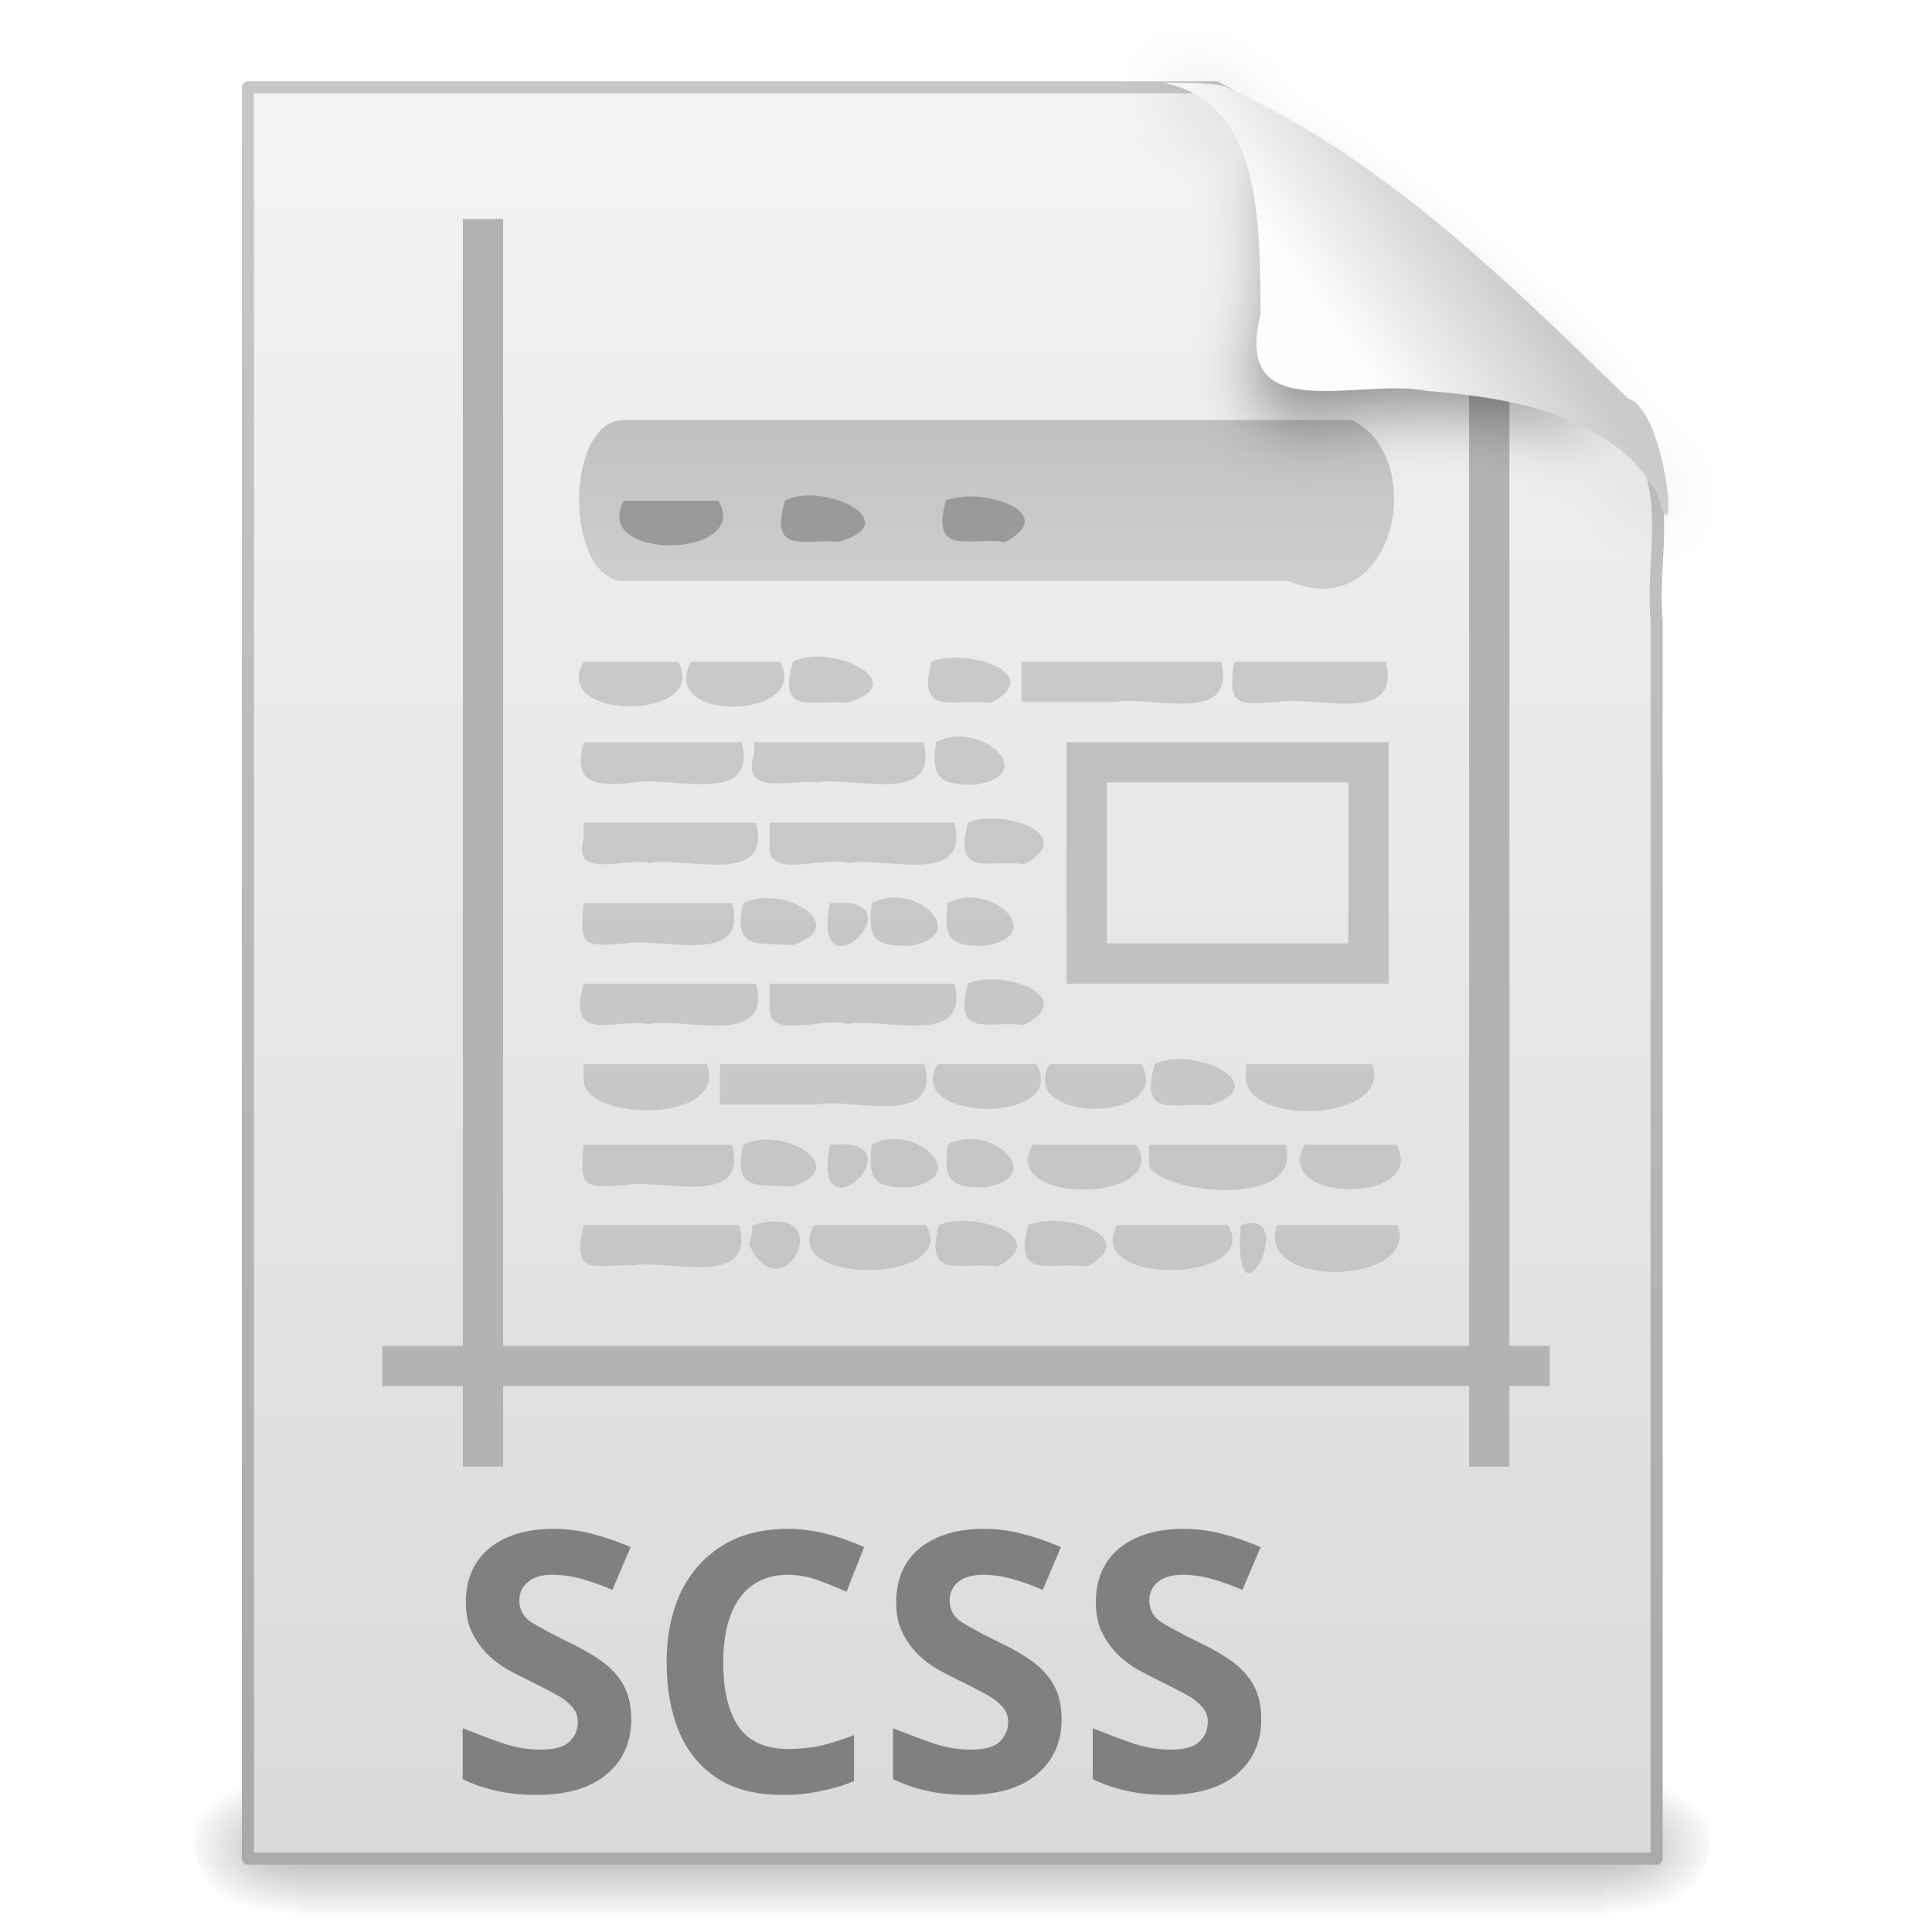
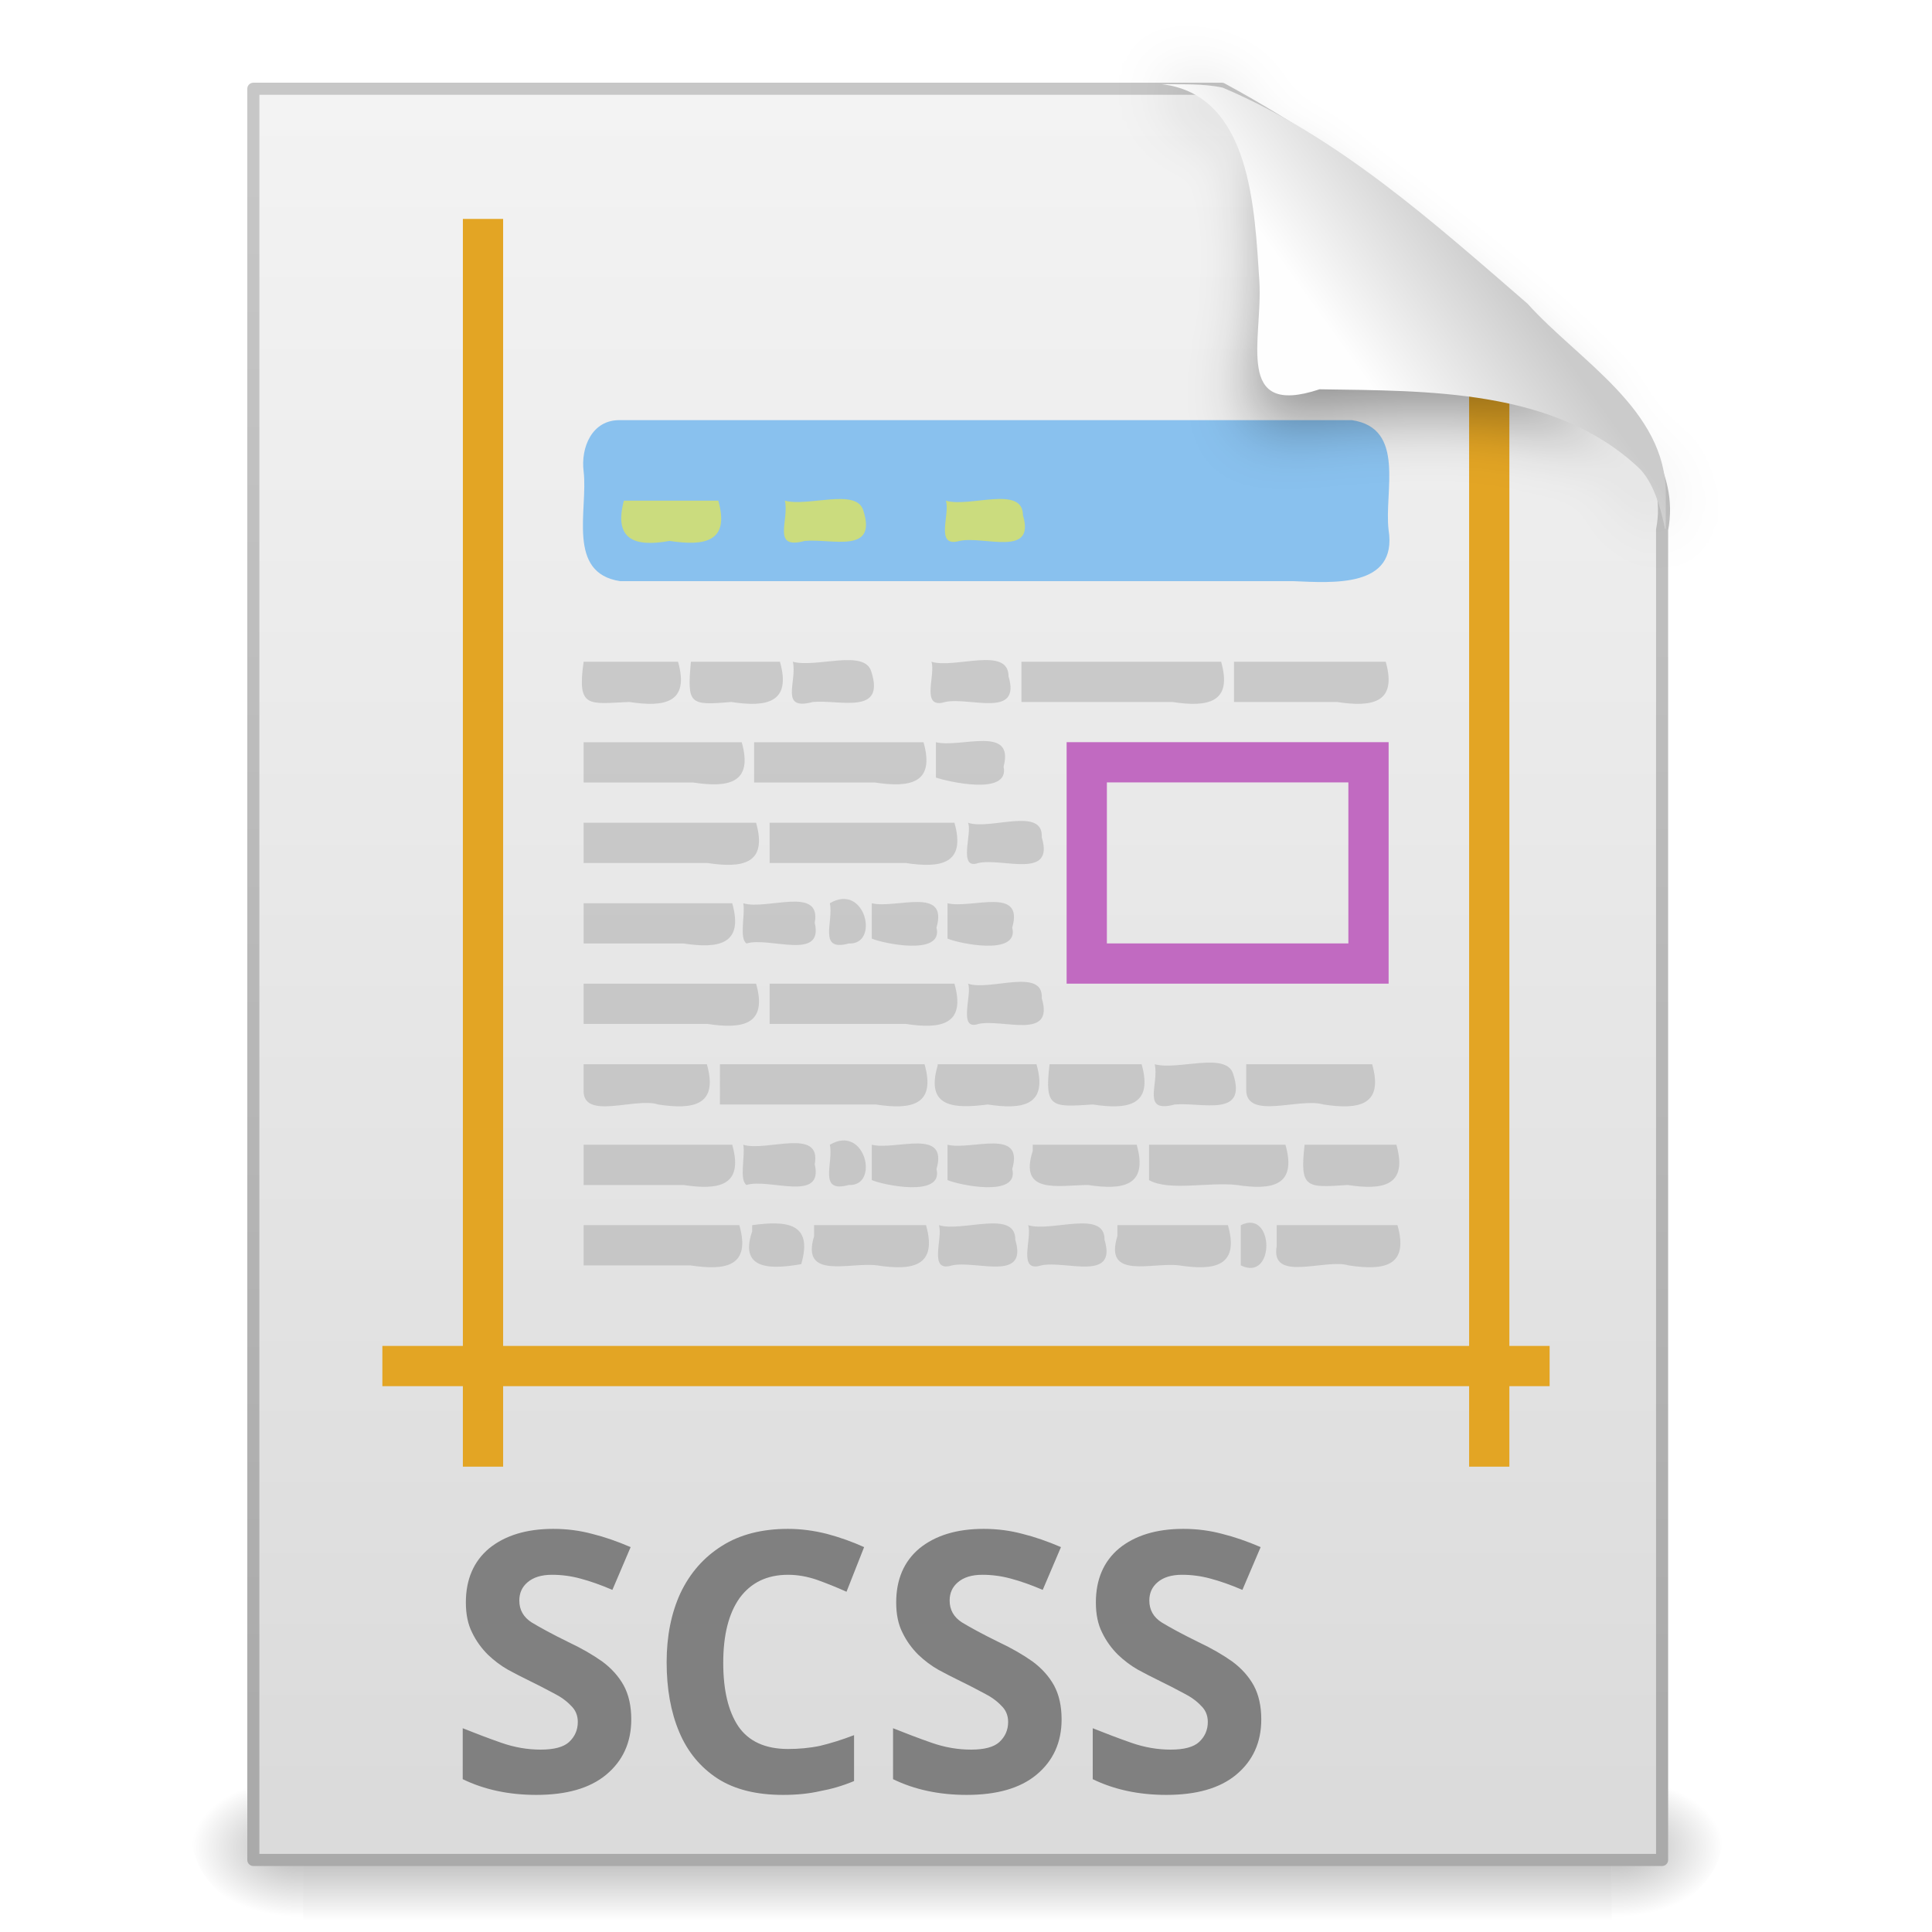
<svg xmlns="http://www.w3.org/2000/svg" xmlns:xlink="http://www.w3.org/1999/xlink" height="64" version="1.1" viewBox="0 0 48 48" width="64">
  <defs>
    <linearGradient gradientTransform="matrix(.067325 0 0 .0147 -.33304 38.479)" gradientUnits="userSpaceOnUse" id="l" x1="302.86" x2="302.86" y1="366.65" y2="609.51">
      <stop offset="0" stop-opacity="0" />
      <stop offset="0.5" />
      <stop offset="1" stop-opacity="0" />
    </linearGradient>
-     <radialGradient cx="605.71" cy="486.65" gradientTransform="matrix(-.02304 0 0 .0147 21.631 38.479)" gradientUnits="userSpaceOnUse" id="o" r="117.14" xlink:href="#a" />
+     <radialGradient cx="605.71" cy="486.65" gradientTransform="matrix(-.02304 0 0 .0147 21.631 38.479)" gradientUnits="userSpaceOnUse" id="n" r="117.14" xlink:href="#a" />
    <linearGradient id="a">
      <stop offset="0" />
      <stop offset="1" stop-opacity="0" />
    </linearGradient>
-     <radialGradient cx="605.71" cy="486.65" gradientTransform="matrix(.02304 0 0 .0147 26.369 38.479)" gradientUnits="userSpaceOnUse" id="n" r="117.14" xlink:href="#a" />
-     <linearGradient gradientTransform="matrix(.8075 0 0 .89483 59.069 -1.3076)" gradientUnits="userSpaceOnUse" id="k" x1="-51.786" x2="-51.786" y1="50.786" y2="2.906">
+     <radialGradient cx="605.71" cy="486.65" gradientTransform="matrix(.02304 0 0 .0147 26.369 38.479)" gradientUnits="userSpaceOnUse" id="m" r="117.14" xlink:href="#a" />
+     <linearGradient gradientTransform="matrix(.8075 0 0 .89483 59.204 -1.2726)" gradientUnits="userSpaceOnUse" id="k" x1="-51.786" x2="-51.786" y1="50.786" y2="2.906">
      <stop offset="0" stop-color="#aaa" />
      <stop offset="1" stop-color="#c8c8c8" />
    </linearGradient>
-     <linearGradient gradientTransform="matrix(1 0 0 .95617 -.34137 -.24185)" gradientUnits="userSpaceOnUse" id="j" x1="25.132" x2="25.132" y1="0.985" y2="47.013">
+     <linearGradient gradientTransform="matrix(1 0 0 .95617 -.20617 -.2069)" gradientUnits="userSpaceOnUse" id="j" x1="25.132" x2="25.132" y1="0.985" y2="47.013">
      <stop offset="0" stop-color="#f4f4f4" />
      <stop offset="1" stop-color="#dbdbdb" />
    </linearGradient>
    <filter color-interpolation-filters="sRGB" height="1.329" id="d" width="1.297" x="-0.148" y="-0.164">
      <feGaussianBlur stdDeviation="0.774" />
    </filter>
    <linearGradient gradientTransform="matrix(.9977 0 0 1.0407 .1638 -1.1058)" gradientUnits="userSpaceOnUse" id="i" x1="32.892" x2="36.358" y1="8.059" y2="5.457">
      <stop offset="0" stop-color="#fefefe" />
      <stop offset="1" stop-color="#cbcbcb" />
    </linearGradient>
-     <linearGradient gradientTransform="matrix(1.0526,0,0,1,-1.2632,-4.5)" gradientUnits="userSpaceOnUse" id="m" x1="24.95" x2="24.95" y1="13.5" y2="17.5">
-       <stop offset="0" stop-color="#c1c1c1" />
-       <stop offset="1" stop-color="#cecece" />
-     </linearGradient>
  </defs>
-   <g transform="translate(-.34947 .23425)">
-     <path d="m7.746 43.869v3.57c-2.67 0.609-3.877-3.616-0.684-3.517l0.341-0.04z" fill="url(#o)" opacity="0.3" />
+   <g transform="translate(-.21427 .2692)">
+     <path d="m7.746 43.869v3.57c-2.091 0.341-4.252-2.622-1.35-3.354 0.434-0.146 0.892-0.215 1.35-0.215z" fill="url(#n)" opacity="0.3" />
    <path d="m7.746 43.869h32.508v3.57h-32.508z" fill="url(#l)" opacity="0.3" />
-     <path d="m40.254 43.869v3.57c2.67 0.609 3.877-3.616 0.684-3.517l-0.341-0.04z" fill="url(#n)" opacity="0.3" />
+     <path d="m40.254 43.869v3.57c2.091 0.341 4.252-2.622 1.35-3.354-0.434-0.146-0.892-0.215-1.35-0.215z" fill="url(#m)" opacity="0.3" />
  </g>
-   <path d="m6.159 2.17h24.061c3.981 2.235 7.627 5.193 10.444 8.794 0.9 1.327 0.352 2.967 0.495 4.46v30.752h-35v-44.005z" fill="url(#j)" stroke="url(#k)" stroke-linejoin="round" stroke-width="0.3" />
+   <path d="m6.294 2.205h24.061c3.492 1.892 6.603 4.496 9.317 7.388 0.909 1.01 1.901 2.128 1.622 3.57v33.047h-35v-44.005z" fill="url(#j)" stroke="url(#k)" stroke-linejoin="round" stroke-width="0.3" />
  <text fill="#808080" font-family="sans-serif" font-size="9px" font-weight="bold" letter-spacing="0px" stroke-width="0.75" style="line-height:1.25" word-spacing="0px" x="11.089" xml:space="preserve" y="44.501">
    <tspan x="11.089" y="44.501">SCSS</tspan>
  </text>
  <g transform="translate(.4919)">
-     <path d="m11.508 5.439v31" fill="none" stroke="#b3b3b3" stroke-width="1px" />
-     <path d="m36.508 7.413v29.026" fill="none" stroke="#b3b3b3" stroke-width="1px" />
-     <path d="m9.008 33.939h29" fill="none" stroke="#b3b3b3" stroke-width="1px" />
+     <path d="m11.508 5.439v31" fill="none" stroke="#e3a524" stroke-width="1px" />
+     <path d="m36.508 7.413v29.026" fill="none" stroke="#e3a524" stroke-width="1px" />
+     <path d="m9.008 33.939h29" fill="none" stroke="#e3a524" stroke-width="1px" />
    <g transform="translate(.008099 1.4388)">
-       <path d="m18.621 23h4.592c0.4 1.6-1.73 0.835-2.66 1-0.588-0.176-1.921 0.392-1.931-0.362z" fill="#b3b3b3" opacity="0.6" />
-       <path d="m14 15.002h2.346c0.826 1.471-3.217 1.483-2.346 0z" fill="#b3b3b3" opacity="0.6" />
-       <path d="m16.665 15.002h2.213c0.785 1.433-3.044 1.546-2.213 0z" fill="#b3b3b3" opacity="0.6" />
-       <path d="m19.198 15.002c0.918-0.485 3.059 0.519 1.346 1.022-0.867-0.084-1.733 0.343-1.346-1.022z" fill="#b3b3b3" opacity="0.6" />
-       <path d="m22.642 15.002c0.82-0.36 2.893 0.275 1.474 1.028-0.868-0.142-1.862 0.394-1.474-1.028z" fill="#b3b3b3" opacity="0.6" />
-       <path d="m24.877 15.002h4.962c0.4 1.6-1.73 0.835-2.66 1h-2.301z" fill="#b3b3b3" opacity="0.6" />
-       <path d="m30.158 15.002h3.77c0.4 1.6-1.73 0.835-2.66 1-1.012 0.046-1.268 0.166-1.109-1z" fill="#b3b3b3" opacity="0.6" />
-       <path d="m14 21.002h3.692c0.4 1.6-1.73 0.835-2.66 1-1.03 0.081-1.14 0.071-1.031-1z" fill="#b3b3b3" opacity="0.6" />
-       <path d="m17.966 21.002c0.925-0.492 2.752 0.539 1.224 1.038-0.888-0.058-1.494 0.132-1.224-1.038z" fill="#b3b3b3" opacity="0.6" />
-       <path d="m20.117 21.002c2.344-0.233-0.481 2.51 0 0z" fill="#b3b3b3" opacity="0.6" />
-       <path d="m21.159 21.002c1.028-0.577 2.53 0.771 0.962 1.055-0.961 0.035-1.051-0.229-0.962-1.055z" fill="#b3b3b3" opacity="0.6" />
-       <path d="m23.041 21.002c1.028-0.577 2.53 0.771 0.962 1.055-0.961 0.035-1.051-0.229-0.962-1.055z" fill="#b3b3b3" opacity="0.6" />
-       <path d="m14 17.002h3.928c0.4 1.6-1.73 0.835-2.66 1-0.844 0.099-1.578 0.088-1.268-0.966z" fill="#b3b3b3" opacity="0.6" />
-       <path d="m18.236 17.002h4.209c0.4 1.6-1.73 0.835-2.66 1-0.669-0.089-1.886 0.371-1.548-0.725z" fill="#b3b3b3" opacity="0.6" />
-       <path d="m22.753 17.002c1.039-0.583 2.638 0.775 1 1.054-0.963 0.017-1.105-0.193-1-1.054z" fill="#b3b3b3" opacity="0.6" />
-       <path d="m14 19.002h4.285c0.4 1.6-1.73 0.835-2.66 1-0.597-0.146-1.916 0.431-1.625-0.604z" fill="#b3b3b3" opacity="0.6" />
-       <path d="m18.621 19.002h4.592c0.4 1.6-1.73 0.835-2.66 1-0.588-0.176-1.921 0.392-1.931-0.362z" fill="#b3b3b3" opacity="0.6" />
-       <path d="m23.549 19.002c0.833-0.376 2.793 0.305 1.393 1.028-0.89-0.121-1.763 0.359-1.393-1.028z" fill="#b3b3b3" opacity="0.6" />
-       <path d="m14 27.002h3.692c0.4 1.6-1.73 0.835-2.66 1-1.03 0.081-1.14 0.071-1.031-1z" fill="#b3b3b3" opacity="0.6" />
-       <path d="m17.966 27.002c0.925-0.492 2.752 0.539 1.224 1.038-0.888-0.058-1.494 0.132-1.224-1.038z" fill="#b3b3b3" opacity="0.6" />
-       <path d="m20.117 27.002c2.344-0.233-0.481 2.51 0 0z" fill="#b3b3b3" opacity="0.6" />
-       <path d="m21.159 27.002c1.028-0.577 2.53 0.771 0.962 1.055-0.961 0.035-1.051-0.229-0.962-1.055z" fill="#b3b3b3" opacity="0.6" />
-       <path d="m23.041 27.002c1.028-0.577 2.53 0.771 0.962 1.055-0.961 0.035-1.051-0.229-0.962-1.055z" fill="#b3b3b3" opacity="0.6" />
-       <path d="m25.158 27.002h2.583c0.869 1.455-3.475 1.515-2.583 0z" fill="#b3b3b3" opacity="0.6" />
-       <path d="m28.048 27.002h3.389c0.465 1.618-3.111 1.217-3.389 0.517z" fill="#b3b3b3" opacity="0.6" />
-       <path d="m31.913 27.002h2.28c0.808 1.469-3.114 1.481-2.28 0z" fill="#b3b3b3" opacity="0.6" />
-       <path d="m14 25.002h3.062c0.546 1.472-3.034 1.439-3.062 0.395z" fill="#b3b3b3" opacity="0.6" />
-       <path d="m17.387 25.002h5.083c0.4 1.6-1.73 0.835-2.66 1h-2.423z" fill="#b3b3b3" opacity="0.6" />
-       <path d="m22.796 25.002h2.455c0.846 1.497-3.329 1.456-2.455 0z" fill="#b3b3b3" opacity="0.6" />
-       <path d="m28.188 25.002c0.918-0.485 3.061 0.518 1.347 1.022-0.867-0.084-1.734 0.344-1.347-1.022z" fill="#b3b3b3" opacity="0.6" />
-       <path d="m30.462 25.002h3.129c0.55 1.468-3.438 1.582-3.129 0.154v-0.121z" fill="#b3b3b3" opacity="0.6" />
-       <path d="m25.576 25.002h2.287c0.81 1.469-3.121 1.48-2.287 0z" fill="#b3b3b3" opacity="0.6" />
-       <path d="m14 29h3.869c0.4 1.6-1.73 0.835-2.66 1-0.887-0.041-1.531 0.327-1.208-1z" fill="#b3b3b3" opacity="0.6" />
-       <path d="m18.188 29c2.26-0.638 0.751 2.293-0.076 0.481l0.076-0.329v-0.121z" fill="#b3b3b3" opacity="0.6" />
-       <path d="m19.726 29h2.781c0.872 1.45-3.667 1.527-2.781 0z" fill="#b3b3b3" opacity="0.6" />
-       <path d="m22.827 29c0.823-0.364 2.872 0.282 1.457 1.028-0.872-0.137-1.84 0.386-1.457-1.028z" fill="#b3b3b3" opacity="0.6" />
-       <path d="m25.044 29c0.823-0.364 2.872 0.282 1.457 1.028-0.872-0.137-1.84 0.386-1.457-1.028z" fill="#b3b3b3" opacity="0.6" />
-       <path d="m27.261 29h2.747c0.871 1.447-3.641 1.529-2.747 0z" fill="#b3b3b3" opacity="0.6" />
-       <path d="m30.328 29c1.512-0.511-0.221 2.92 0 0z" fill="#b3b3b3" opacity="0.6" />
-       <path d="m31.22 29h3c0.556 1.488-3.517 1.602-3 0.032z" fill="#b3b3b3" opacity="0.6" />
-       <path d="m26.5 17.5h7v5h-7z" fill="none" stroke="#c1c1c1" />
-       <path d="m14 23h4.285c0.4 1.6-1.73 0.835-2.66 1-0.886-0.136-2.053 0.515-1.625-1z" fill="#b3b3b3" opacity="0.6" />
-       <path d="m23.549 23c0.833-0.376 2.793 0.305 1.393 1.028-0.89-0.121-1.763 0.359-1.393-1.028z" fill="#b3b3b3" opacity="0.6" />
+       <g fill="#b3b3b3">
+         <path d="m14 29h3.869c0.292 1.029-0.341 1.133-1.211 1h-2.658c2.1e-4 -0.333-4.1e-4 -0.667 3e-4 -1z" opacity="0.6" />
+         <path d="m18.188 29c0.845-0.116 1.523-0.065 1.218 0.969-0.667 0.114-1.569 0.191-1.218-0.816v-0.121z" opacity="0.6" />
+         <path d="m19.726 29h2.781c0.292 1.029-0.341 1.133-1.211 1-0.674-0.092-1.906 0.375-1.57-0.727z" opacity="0.6" />
+         <path d="m22.827 29c0.573 0.181 1.907-0.4 1.898 0.363 0.318 1.055-0.969 0.505-1.574 0.637-0.6 0.188-0.215-0.683-0.324-1z" opacity="0.6" />
+         <path d="m25.044 29c0.573 0.181 1.907-0.4 1.898 0.363 0.318 1.055-0.969 0.505-1.574 0.637-0.6 0.188-0.215-0.683-0.324-1z" opacity="0.6" />
+         <path d="m27.261 29h2.747c0.292 1.029-0.341 1.133-1.211 1-0.667-0.087-1.878 0.369-1.536-0.727z" opacity="0.6" />
+         <path d="m30.328 29c0.835-0.413 0.856 1.42 0 1z" opacity="0.6" />
+         <path d="m31.22 29h3c0.292 1.029-0.341 1.133-1.211 1-0.578-0.18-1.958 0.442-1.789-0.484z" opacity="0.6" />
+       </g>
+       <g fill="#b3b3b3">
+         <path d="m14 27.002h3.692c0.292 1.029-0.341 1.133-1.211 1h-2.481z" opacity="0.6" />
+         <path d="m17.966 27.002c0.573 0.181 1.95-0.443 1.776 0.484 0.227 0.964-1.135 0.339-1.695 0.516-0.19-0.129-0.026-0.725-0.081-1z" opacity="0.6" />
+         <path d="m20.117 27.002c0.881-0.522 1.245 1.039 0.472 1-0.777 0.211-0.374-0.538-0.472-1z" opacity="0.6" />
+         <path d="m21.159 27.002c0.592 0.146 1.907-0.431 1.608 0.605 0.181 0.725-1.368 0.384-1.608 0.273z" opacity="0.6" />
+         <path d="m23.041 27.002c0.592 0.146 1.907-0.431 1.608 0.605 0.181 0.725-1.368 0.384-1.608 0.273z" opacity="0.6" />
+         <path d="m25.158 27.002h2.583c0.292 1.029-0.341 1.133-1.211 1-0.746 6e-3 -1.723 0.243-1.372-0.848v-0.121z" opacity="0.6" />
+         <path d="m28.048 27.002h3.389c0.292 1.029-0.341 1.133-1.211 1-0.687-0.079-1.692 0.159-2.178-0.121z" opacity="0.6" />
+         <path d="m31.913 27.002h2.28c0.292 1.029-0.341 1.133-1.211 1-1.016 0.068-1.198 0.097-1.069-1z" opacity="0.6" />
+       </g>
+       <g fill="#b3b3b3">
+         <path d="m14 25.002h3.062c0.292 1.029-0.341 1.133-1.211 1-0.551-0.187-1.885 0.409-1.851-0.363z" opacity="0.6" />
+         <path d="m17.387 25.002h5.083c0.292 1.029-0.341 1.133-1.211 1h-3.873z" opacity="0.6" />
+         <path d="m22.796 25.002h2.455c0.292 1.029-0.341 1.133-1.211 1-0.845 0.108-1.552 0.077-1.244-0.969z" opacity="0.6" />
+         <path d="m25.576 25.002h2.287c0.292 1.029-0.341 1.133-1.211 1-1.013 0.065-1.208 0.101-1.076-1z" opacity="0.6" />
+         <path d="m28.188 25.002c0.571 0.159 1.782-0.321 1.95 0.242 0.356 1.093-0.776 0.697-1.453 0.758-0.839 0.224-0.383-0.502-0.496-1z" opacity="0.6" />
+         <path d="m30.462 25.002h3.129c0.292 1.029-0.341 1.133-1.211 1-0.582-0.179-1.917 0.396-1.918-0.363z" opacity="0.6" />
+       </g>
+       <g fill="#b3b3b3">
+         <path d="m14 23h4.285c0.292 1.029-0.341 1.133-1.211 1h-3.074c-7e-5 -0.333 1.4e-4 -0.667-1e-4 -1z" opacity="0.6" />
+         <path d="m18.621 23h4.592c0.292 1.029-0.341 1.133-1.211 1h-3.381z" opacity="0.6" />
+         <path d="m23.549 23c0.543 0.19 1.878-0.413 1.834 0.363 0.318 1.055-0.969 0.505-1.574 0.637-0.522 0.184-0.145-0.753-0.259-1z" opacity="0.6" />
+       </g>
+       <g fill="#b3b3b3">
+         <path d="m14 21.002h3.692c0.292 1.029-0.341 1.133-1.211 1h-2.481z" opacity="0.6" />
+         <path d="m17.966 21.002c0.573 0.181 1.95-0.443 1.776 0.484 0.227 0.964-1.135 0.339-1.695 0.516-0.19-0.129-0.026-0.725-0.081-1z" opacity="0.6" />
+         <path d="m20.117 21.002c0.881-0.522 1.245 1.039 0.472 1-0.777 0.211-0.374-0.538-0.472-1z" opacity="0.6" />
+         <path d="m21.159 21.002c0.592 0.146 1.907-0.431 1.608 0.605 0.181 0.725-1.368 0.384-1.608 0.273z" opacity="0.6" />
+         <path d="m23.041 21.002c0.592 0.146 1.907-0.431 1.608 0.605 0.181 0.725-1.368 0.384-1.608 0.273z" opacity="0.6" />
+       </g>
+       <g fill="#b3b3b3">
+         <path d="m14 19.002h4.285c0.292 1.029-0.341 1.133-1.211 1h-3.074z" opacity="0.6" />
+         <path d="m18.621 19.002h4.592c0.292 1.029-0.341 1.133-1.211 1h-3.381z" opacity="0.6" />
+         <path d="m23.549 19.002c0.543 0.19 1.878-0.413 1.834 0.363 0.318 1.055-0.969 0.505-1.574 0.637-0.522 0.184-0.145-0.753-0.259-1z" opacity="0.6" />
+       </g>
+       <g fill="#b3b3b3">
+         <path d="m14 17.002h3.928c0.292 1.029-0.341 1.133-1.211 1h-2.717z" opacity="0.6" />
+         <path d="m18.236 17.002h4.209c0.292 1.029-0.341 1.133-1.211 1h-2.998z" opacity="0.6" />
+         <path d="m22.753 17.002c0.613 0.149 1.958-0.434 1.681 0.605 0.16 0.742-1.415 0.365-1.681 0.273z" opacity="0.6" />
+       </g>
+       <g fill="#b3b3b3">
+         <path d="m14 15.002h2.346c0.292 1.029-0.341 1.133-1.211 1-1.003 0.039-1.304 0.178-1.135-1z" opacity="0.6" />
+         <path d="m16.665 15.002h2.213c0.292 1.029-0.341 1.133-1.211 1-1.045 0.091-1.095 0.054-1.002-1z" opacity="0.6" />
+         <path d="m19.198 15.002c0.571 0.159 1.782-0.322 1.948 0.242 0.356 1.093-0.776 0.697-1.453 0.758-0.838 0.225-0.382-0.503-0.495-1z" opacity="0.6" />
+         <path d="m22.642 15.002c0.581 0.179 1.915-0.396 1.915 0.363 0.318 1.055-0.969 0.505-1.574 0.637-0.623 0.189-0.233-0.663-0.341-1z" opacity="0.6" />
+         <path d="m24.877 15.002h4.962c0.292 1.029-0.341 1.133-1.211 1h-3.751z" opacity="0.6" />
+         <path d="m30.158 15.002h3.77c0.292 1.029-0.341 1.133-1.211 1h-2.559z" opacity="0.6" />
+       </g>
+       <path d="m26.5 17.5h7v5h-7z" fill="none" stroke="#c16ac1" />
    </g>
    <g transform="translate(.008099 1.4388)">
-       <path d="m14.91 9h18.179c1.91 0.912 1.098 5.117-1.574 4h-16.605c-1.379-0.231-1.35-3.845 0-4z" fill="url(#m)" />
-       <path d="m15 11h2.346c0.845 1.449-3.188 1.509-2.346 0z" fill="#797979" opacity="0.6" />
-       <path d="m19 11c0.918-0.485 3.059 0.519 1.346 1.022-0.868-0.083-1.732 0.343-1.346-1.022z" fill="#797979" opacity="0.6" />
-       <path d="m23 11c0.82-0.36 2.893 0.275 1.474 1.028-0.867-0.14-1.861 0.39-1.474-1.028z" fill="#797979" opacity="0.6" />
+       <path d="m14.91 9h18.179c1.344 0.199 0.796 1.78 0.91 2.727 0.228 1.45-1.401 1.311-2.363 1.273h-16.726c-1.344-0.199-0.796-1.78-0.91-2.727-0.075-0.592 0.207-1.29 0.91-1.273z" fill="#89c1ee" />
+       <path d="m15 11h2.346c0.292 1.029-0.341 1.133-1.211 1-0.87 0.158-1.392-0.032-1.135-1z" fill="#f6ee34" opacity="0.6" />
+       <path d="m19 11c0.571 0.159 1.782-0.322 1.948 0.242 0.356 1.093-0.776 0.697-1.453 0.758-0.838 0.225-0.38-0.505-0.495-1z" fill="#f6ee34" opacity="0.6" />
+       <path d="m23 11c0.581 0.179 1.915-0.396 1.915 0.363 0.318 1.055-0.969 0.505-1.574 0.637-0.627 0.18-0.23-0.661-0.341-1z" fill="#f6ee34" opacity="0.6" />
    </g>
  </g>
-   <g fill-rule="evenodd" transform="translate(.28667 1.1347)">
-     <path d="m28.617 0.921c2.991 0.236 2.832 4.001 2.588 6.211-0.892 1.824 0.096 2.738 1.901 2.024 2.561-0.176 5.59-0.352 7.568 1.59 0.536 0.991 0.516 1.641-0.037 0.309-2.841-3.783-6.851-6.438-10.602-9.233-0.463-0.316-0.934-0.62-1.419-0.901z" filter="url(#d)" opacity="0.4" />
-     <path d="m28.617 0.921c2.534 0.504 2.377 3.72 2.417 5.74-0.73 2.86 2.464 1.574 4.116 1.916 2.076 0.163 4.628 0.582 5.739 2.554 0.539 1.972 0.274-2.046-0.728-2.366-3.022-2.937-6.128-6.002-10.024-7.757-0.5-0.108-1.013-0.076-1.52-0.087z" fill="url(#i)" />
+   <g fill-rule="evenodd" transform="translate(.24242 1.1697)">
+     <path d="m28.617 0.921c2.684 0.056 2.837 3.424 2.635 5.421 0.171 1.221-1.349 3.716 0.788 2.89 2.788-0.182 6.077-0.619 8.408 1.264 0.653 0.493 0.926 2.6 0.399 0.859-2.206-3.227-5.507-5.498-8.536-7.893-1.207-0.879-2.4-1.791-3.695-2.54z" filter="url(#d)" opacity="0.4" />
+     <path d="m28.617 0.921c2.24 0.26 2.311 3.151 2.429 4.896 0.088 1.443-0.643 3.396 1.496 2.685 2.691 0.043 5.823-0.015 7.918 1.94 0.767 0.721 0.675 2.667 0.683 0.656 6e-3 -2.095-2.159-3.305-3.435-4.723-2.334-2.019-4.702-4.15-7.571-5.367-0.497-0.108-1.014-0.076-1.52-0.087z" fill="url(#i)" />
  </g>
</svg>
